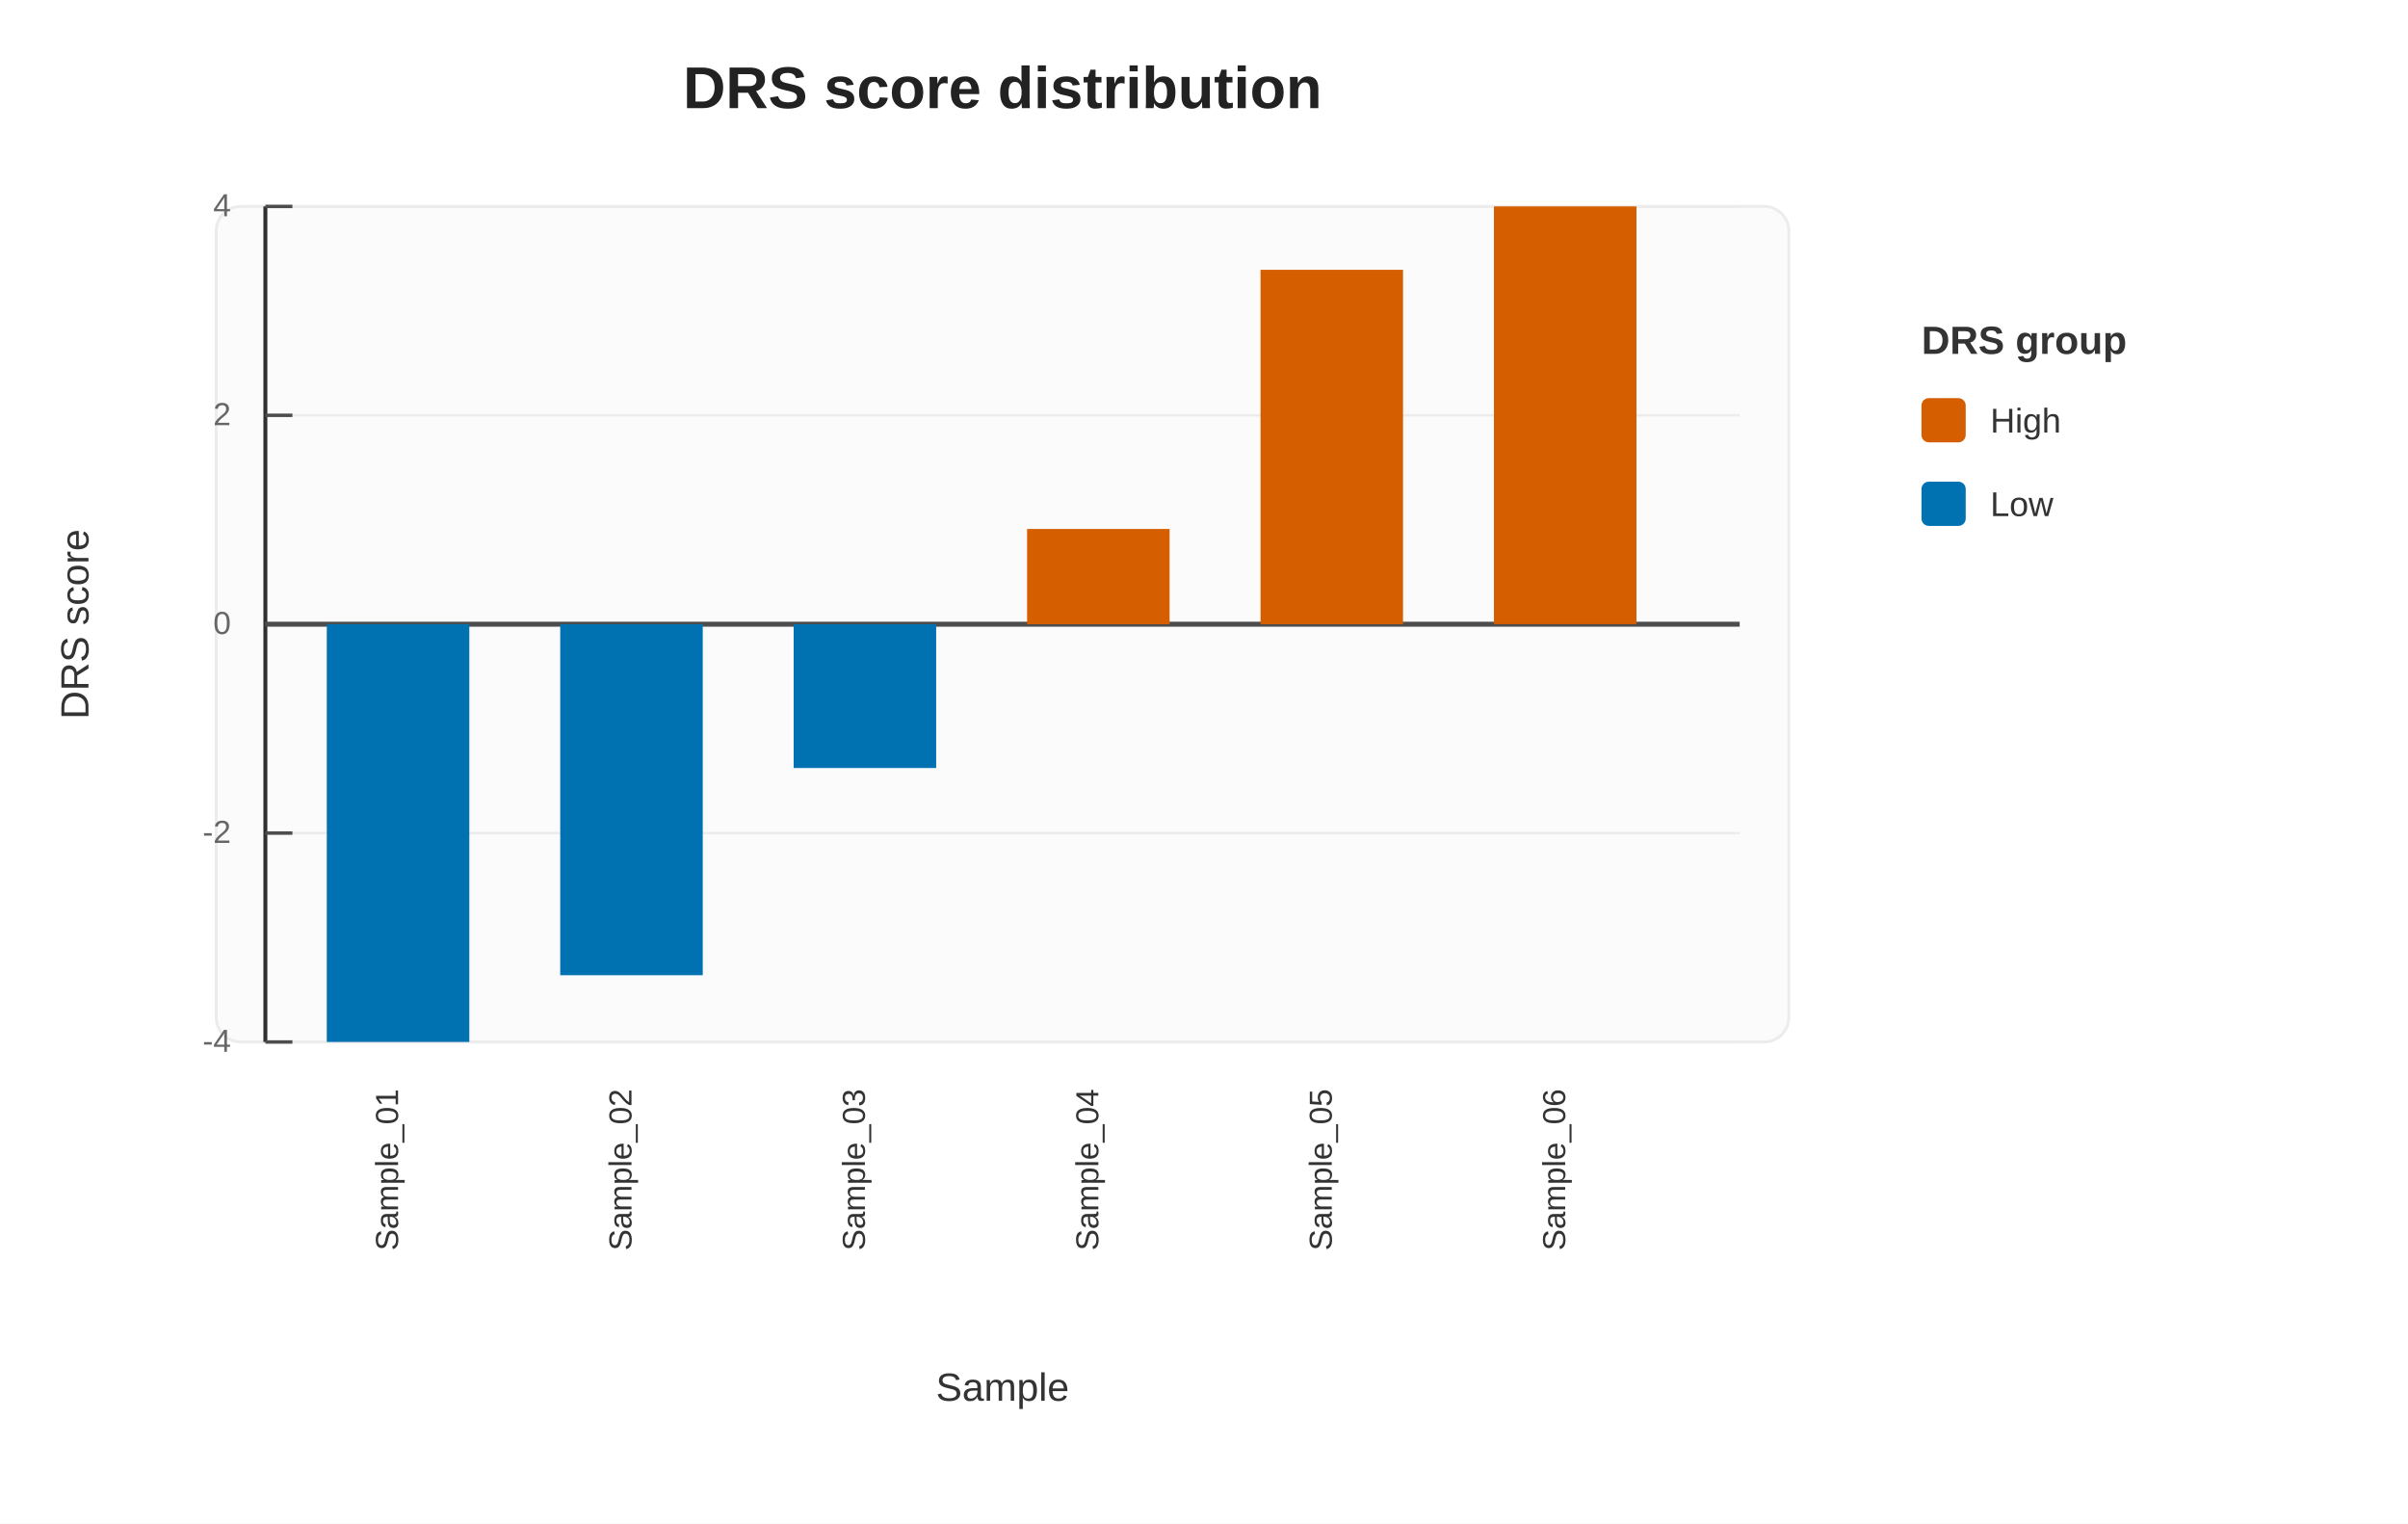
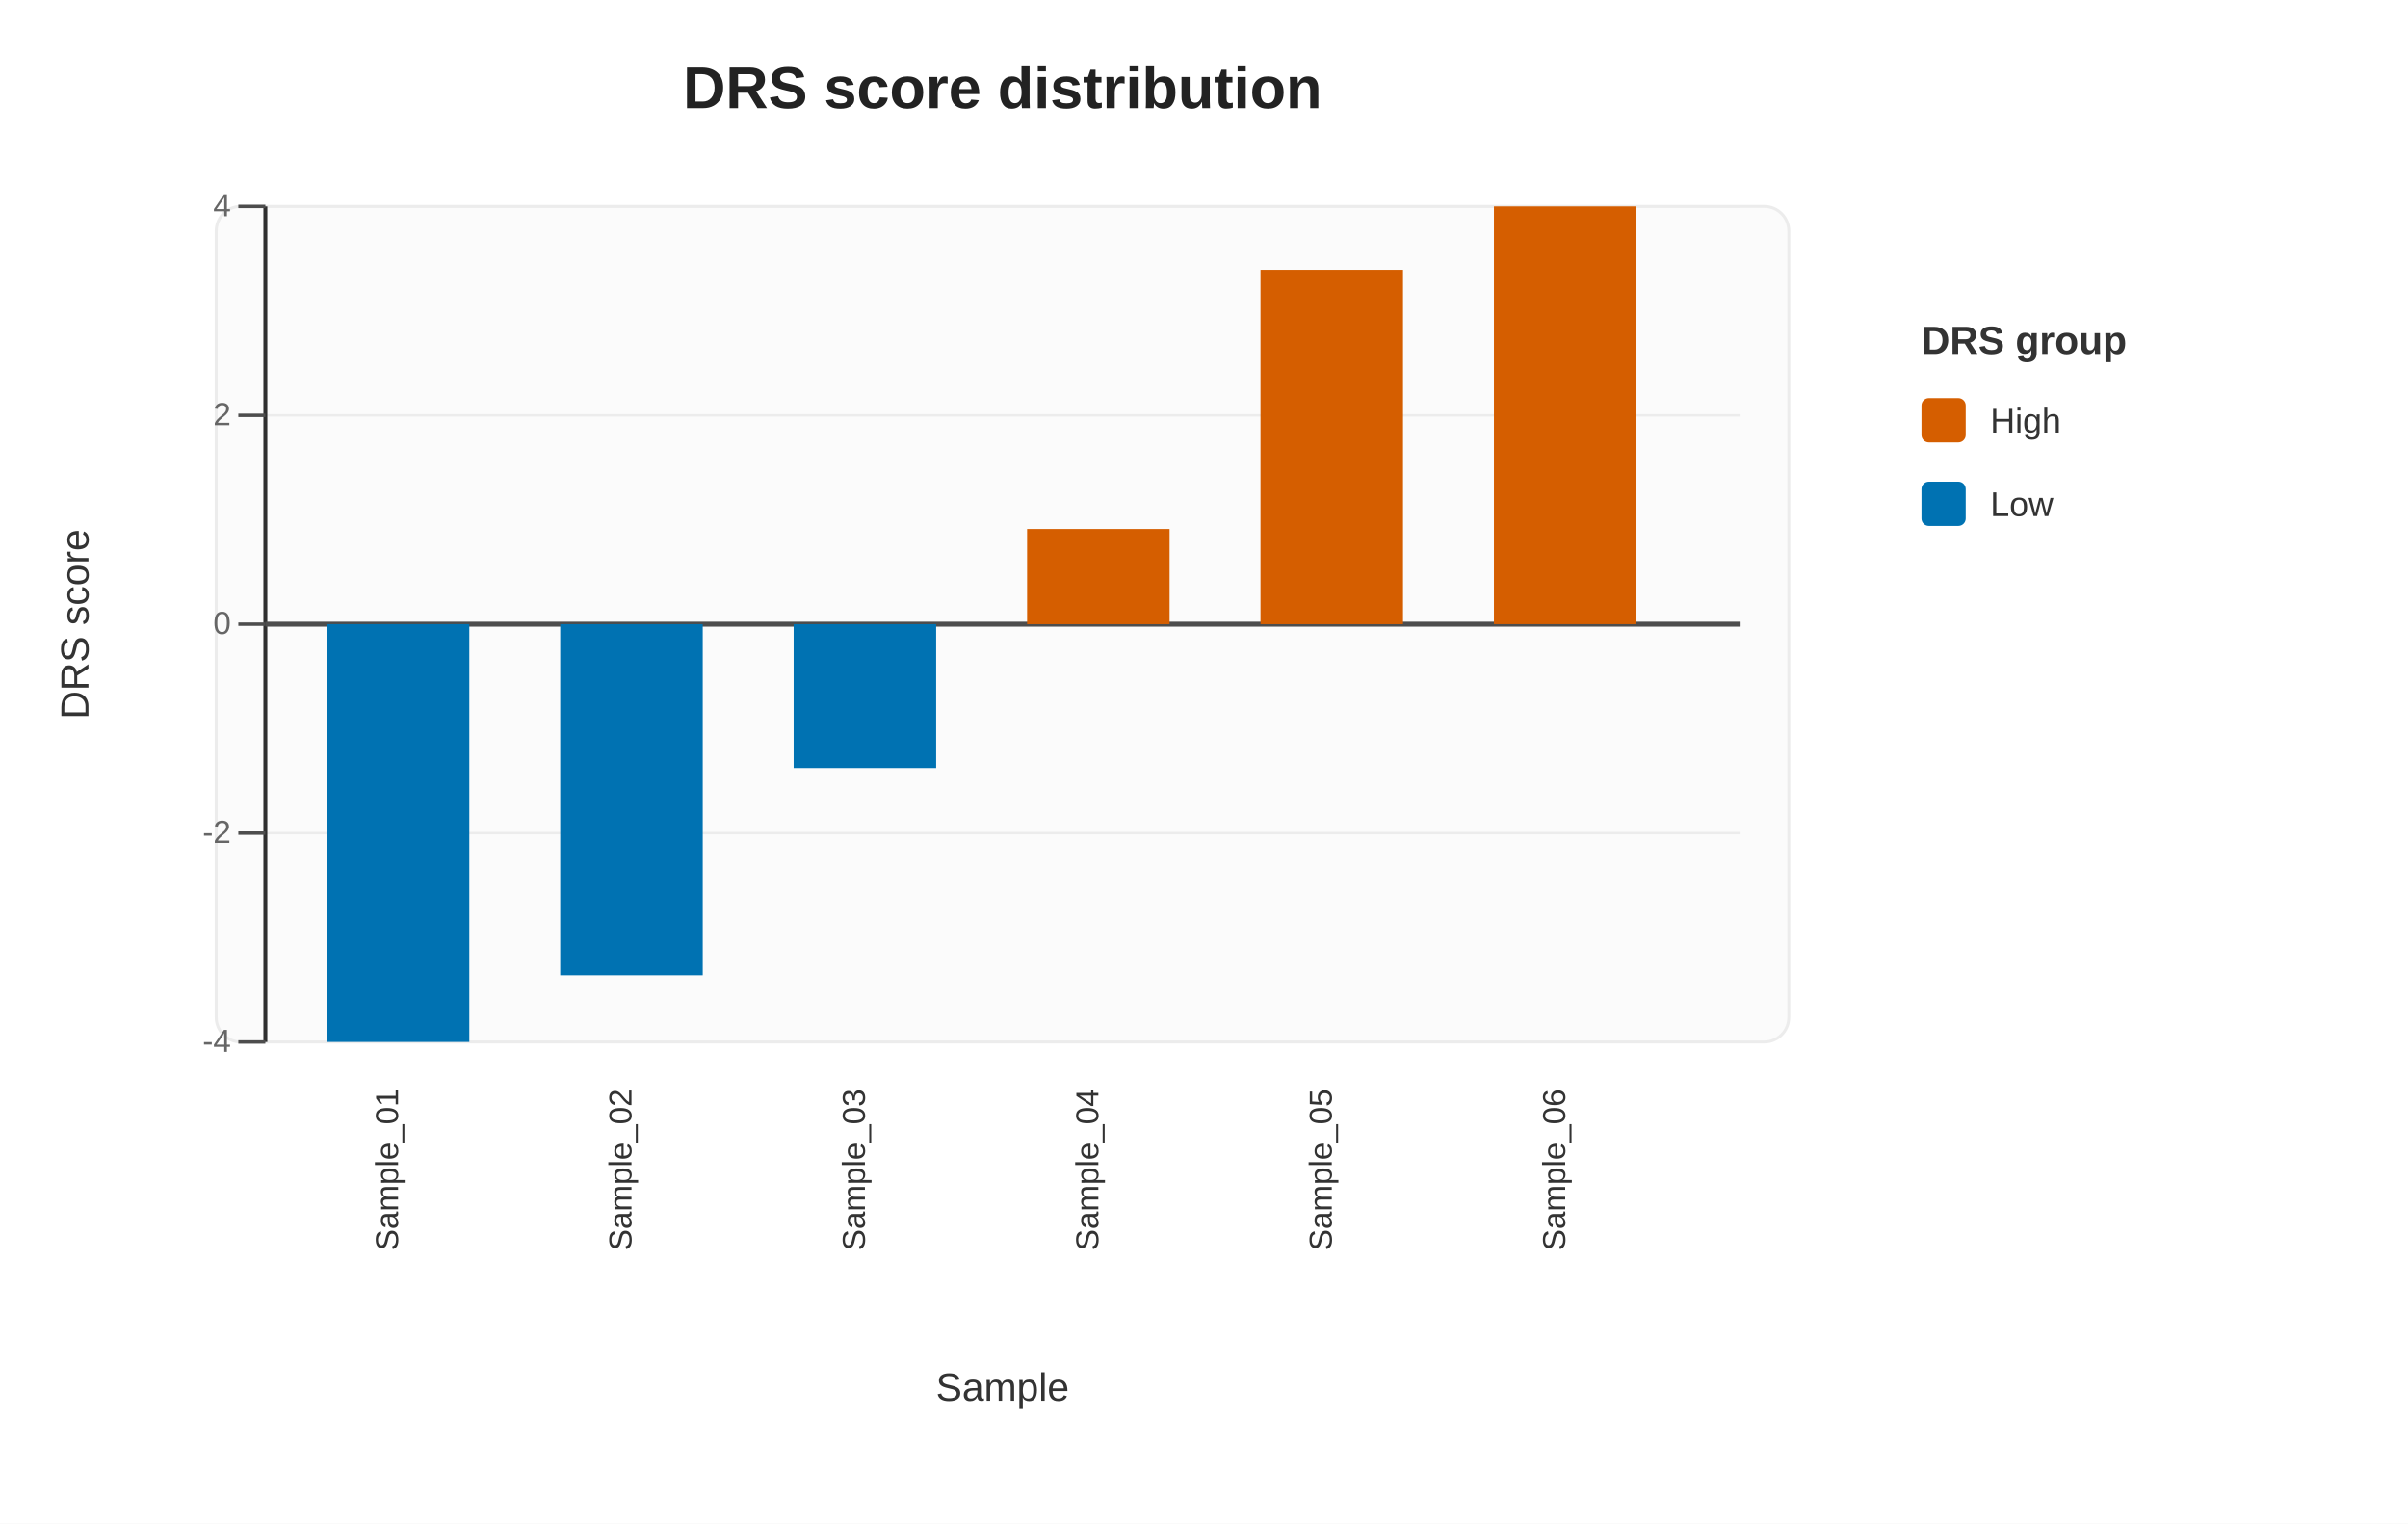
<svg xmlns="http://www.w3.org/2000/svg" width="980" height="620" viewBox="0 0 980 620" role="img" aria-labelledby="title desc">
  <rect x="0" y="0" width="980" height="620" fill="#ffffff" />
  <rect x="88" y="84" width="640" height="340" rx="10" ry="10" fill="#fbfbfb" stroke="#ececec" stroke-width="1.2" />
  <text x="408" y="44" text-anchor="middle" font-family="Arial, Helvetica, sans-serif" font-size="24" font-weight="700" fill="#222222">DRS score distribution</text>
  <g font-family="Arial, Helvetica, sans-serif" font-size="13" fill="#666666" text-anchor="end">
    <line x1="108" y1="84" x2="708" y2="84" stroke="#ececec" stroke-width="1" />
    <text x="94" y="88">4</text>
    <line x1="108" y1="169" x2="708" y2="169" stroke="#ececec" stroke-width="1" />
    <text x="94" y="173">2</text>
    <line x1="108" y1="254" x2="708" y2="254" stroke="#d2d2d2" stroke-width="1.8" />
    <text x="94" y="258">0</text>
    <line x1="108" y1="339" x2="708" y2="339" stroke="#ececec" stroke-width="1" />
    <text x="94" y="343">-2</text>
    <line x1="108" y1="424" x2="708" y2="424" stroke="#ececec" stroke-width="1" />
    <text x="94" y="428">-4</text>
  </g>
  <line x1="108" y1="84" x2="108" y2="424" stroke="#2f2f2f" stroke-width="1.6" />
  <line x1="108" y1="254" x2="708" y2="254" stroke="#4d4d4d" stroke-width="2" />
  <g stroke="#4d4d4d" stroke-width="1.4">
-     <line x1="108" y1="84" x2="119" y2="84" />
-     <line x1="108" y1="169" x2="119" y2="169" />
-     <line x1="108" y1="254" x2="119" y2="254" />
-     <line x1="108" y1="339" x2="119" y2="339" />
-     <line x1="108" y1="424" x2="119" y2="424" />
+     <line x1="108" y1="84" x2="97" y2="84" />
+     <line x1="108" y1="169" x2="97" y2="169" />
+     <line x1="108" y1="254" x2="97" y2="254" />
+     <line x1="108" y1="339" x2="97" y2="339" />
+     <line x1="108" y1="424" x2="97" y2="424" />
  </g>
  <defs>
    <clipPath id="panel-clip">
      <rect x="108" y="84" width="600" height="340" rx="0" ry="0" />
    </clipPath>
  </defs>
  <g clip-path="url(#panel-clip)">
    <rect x="133" y="254" width="58" height="170" fill="#0072B2" />
    <rect x="228" y="254" width="58" height="142.84" fill="#0072B2" />
    <rect x="323" y="254" width="58" height="58.52" fill="#0072B2" />
    <rect x="418" y="215.25" width="58" height="38.75" fill="#D55E00" />
    <rect x="513" y="109.78" width="58" height="144.22" fill="#D55E00" />
    <rect x="608" y="84" width="58" height="170" fill="#D55E00" />
  </g>
  <g font-family="Arial, Helvetica, sans-serif" font-size="13" fill="#333333" text-anchor="middle">
    <text transform="translate(162,476) rotate(-90)">Sample_01</text>
    <text transform="translate(257,476) rotate(-90)">Sample_02</text>
    <text transform="translate(352,476) rotate(-90)">Sample_03</text>
    <text transform="translate(447,476) rotate(-90)">Sample_04</text>
    <text transform="translate(542,476) rotate(-90)">Sample_05</text>
    <text transform="translate(637,476) rotate(-90)">Sample_06</text>
  </g>
  <text x="408" y="570" text-anchor="middle" font-family="Arial, Helvetica, sans-serif" font-size="16" fill="#333333">Sample</text>
  <text x="36" y="254" transform="rotate(-90 36 254)" text-anchor="middle" font-family="Arial, Helvetica, sans-serif" font-size="16" fill="#333333">DRS score</text>
  <g transform="translate(782 162)" font-family="Arial, Helvetica, sans-serif" fill="#333333">
    <text x="0" y="-18" font-size="16" font-weight="700">DRS group</text>
    <rect x="0" y="0" width="18" height="18" rx="3" ry="3" fill="#D55E00" />
    <text x="28" y="14" font-size="14">High</text>
    <rect x="0" y="34" width="18" height="18" rx="3" ry="3" fill="#0072B2" />
    <text x="28" y="48" font-size="14">Low</text>
  </g>
</svg>
